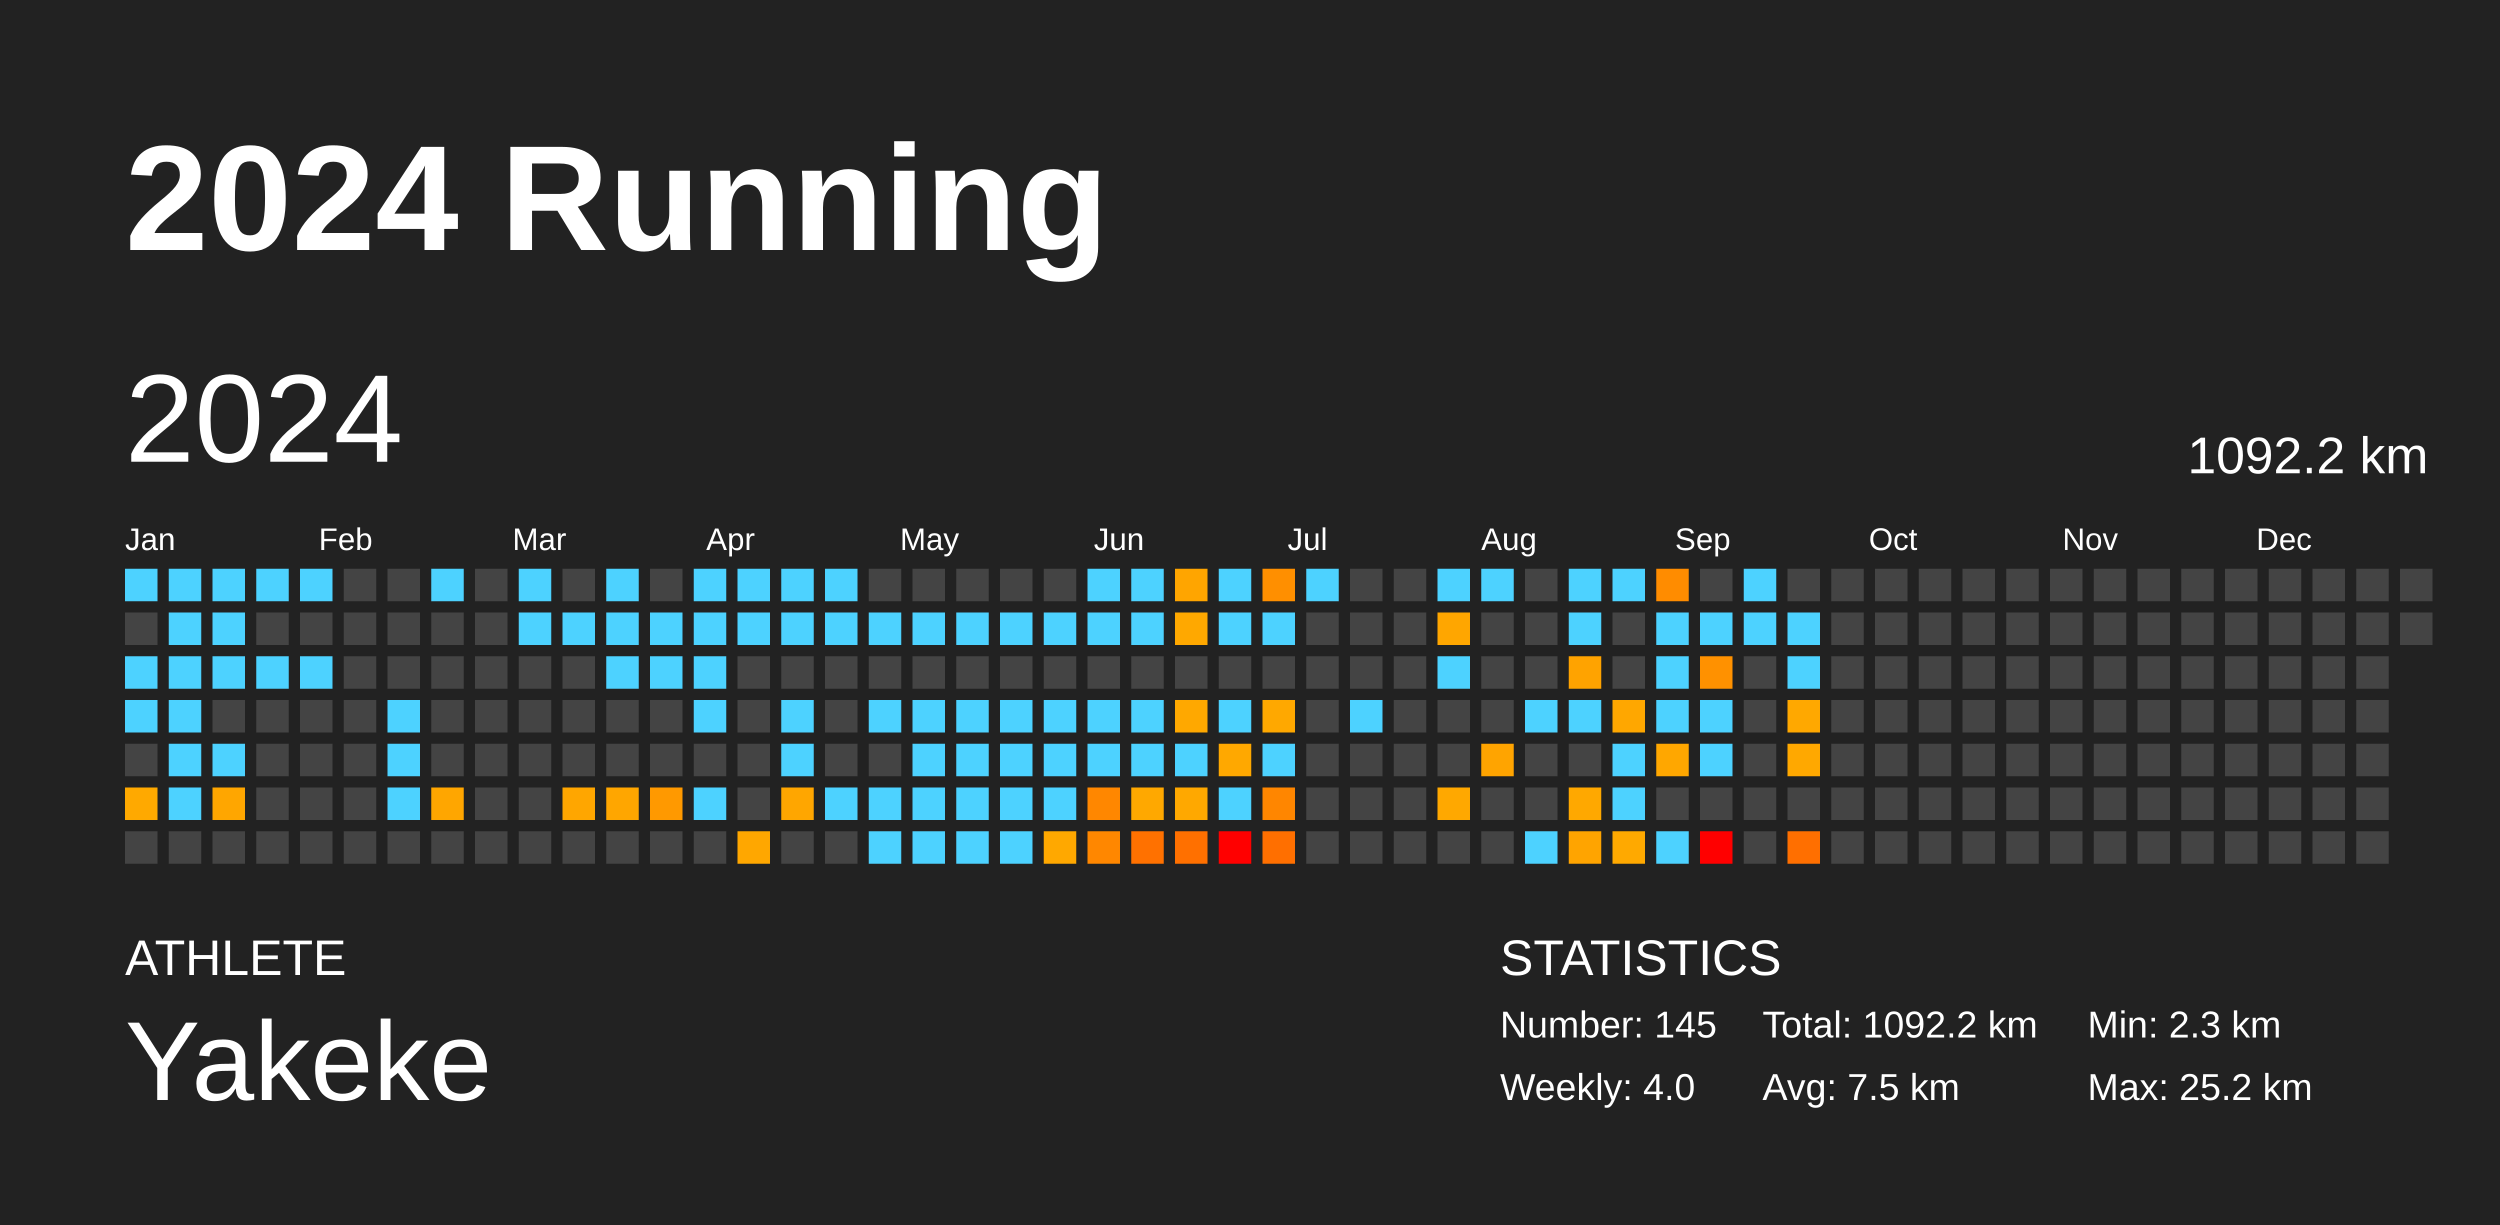
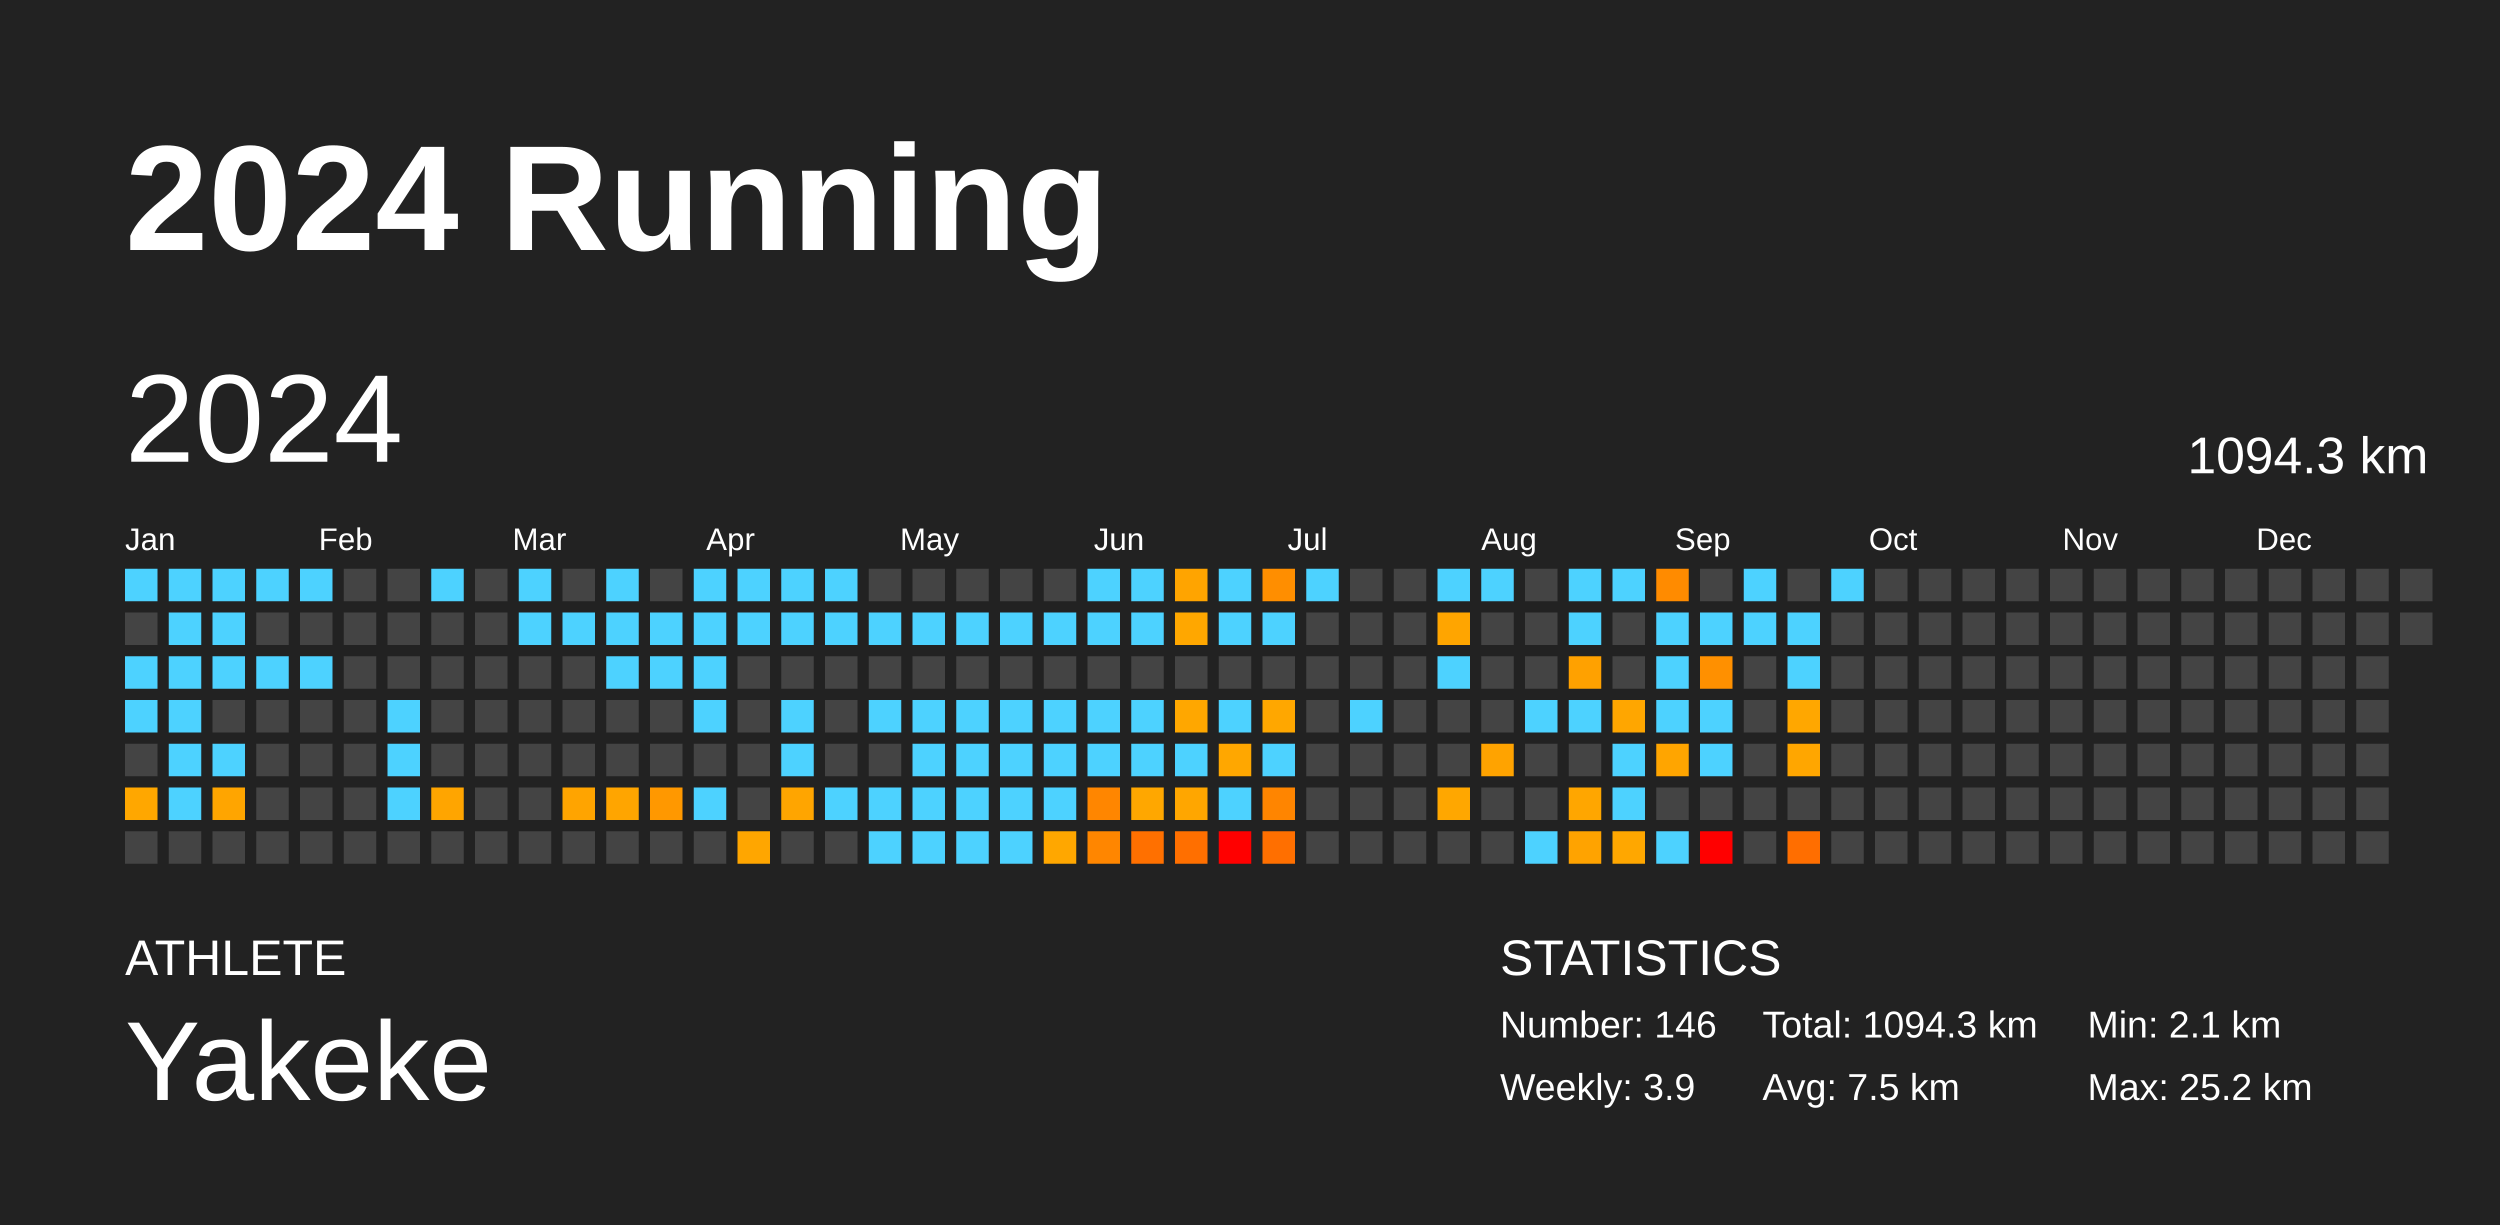
<svg xmlns="http://www.w3.org/2000/svg" baseProfile="full" height="98mm" version="1.1" viewBox="0,0,200,98" width="200mm">
  <defs />
  <rect fill="#222222" height="98" width="200" x="0" y="0" />
  <text fill="#FFFFFF" style="font-size:12px; font-family:Arial; font-weight:bold;" x="10" y="20">2024 Running</text>
  <text fill="#FFFFFF" style="font-size:4px; font-family:Arial" x="10" y="78">ATHLETE</text>
  <text fill="#FFFFFF" style="font-size:9px; font-family:Arial" x="10" y="88">Yakeke</text>
  <text fill="#FFFFFF" style="font-size:4px; font-family:Arial" x="120" y="78">STATISTICS</text>
-   <text fill="#FFFFFF" style="font-size:3px; font-family:Arial" x="120" y="83">Number: 145</text>
-   <text fill="#FFFFFF" style="font-size:3px; font-family:Arial" x="120" y="88">Weekly: 4.0</text>
-   <text fill="#FFFFFF" style="font-size:3px; font-family:Arial" x="141" y="83">Total: 1092.2 km</text>
+   <text fill="#FFFFFF" style="font-size:3px; font-family:Arial" x="120" y="83">Number: 146</text>
+   <text fill="#FFFFFF" style="font-size:3px; font-family:Arial" x="120" y="88">Weekly: 3.9</text>
+   <text fill="#FFFFFF" style="font-size:3px; font-family:Arial" x="141" y="83">Total: 1094.3 km</text>
  <text fill="#FFFFFF" style="font-size:3px; font-family:Arial" x="141" y="88">Avg: 7.5 km</text>
-   <text fill="#FFFFFF" style="font-size:3px; font-family:Arial" x="167" y="83">Min: 2.3 km</text>
+   <text fill="#FFFFFF" style="font-size:3px; font-family:Arial" x="167" y="83">Min: 2.1 km</text>
  <text fill="#FFFFFF" style="font-size:3px; font-family:Arial" x="167" y="88">Max: 25.2 km</text>
  <text dominant-baseline="hanging" fill="#FFFFFF" style="font-size:10.0px; font-family:Arial;" x="10" y="30">2024</text>
-   <text dominant-baseline="hanging" fill="#FFFFFF" style="font-size:4.125px; font-family:Arial;" x="175" y="35">1092.2 km</text>
+   <text dominant-baseline="hanging" fill="#FFFFFF" style="font-size:4.125px; font-family:Arial;" x="175" y="35">1094.3 km</text>
  <text fill="#FFFFFF" style="font-size:2.5px; font-family:Arial" x="10.0" y="44">Jan</text>
  <text fill="#FFFFFF" style="font-size:2.5px; font-family:Arial" x="25.5" y="44">Feb</text>
  <text fill="#FFFFFF" style="font-size:2.5px; font-family:Arial" x="41.0" y="44">Mar</text>
  <text fill="#FFFFFF" style="font-size:2.5px; font-family:Arial" x="56.5" y="44">Apr</text>
  <text fill="#FFFFFF" style="font-size:2.5px; font-family:Arial" x="72.0" y="44">May</text>
  <text fill="#FFFFFF" style="font-size:2.5px; font-family:Arial" x="87.5" y="44">Jun</text>
  <text fill="#FFFFFF" style="font-size:2.5px; font-family:Arial" x="103.0" y="44">Jul</text>
  <text fill="#FFFFFF" style="font-size:2.5px; font-family:Arial" x="118.5" y="44">Aug</text>
  <text fill="#FFFFFF" style="font-size:2.5px; font-family:Arial" x="134.0" y="44">Sep</text>
  <text fill="#FFFFFF" style="font-size:2.5px; font-family:Arial" x="149.5" y="44">Oct</text>
  <text fill="#FFFFFF" style="font-size:2.5px; font-family:Arial" x="165.0" y="44">Nov</text>
  <text fill="#FFFFFF" style="font-size:2.5px; font-family:Arial" x="180.5" y="44">Dec</text>
  <rect fill="#4dd2ff" height="2.6" width="2.6" x="10.0" y="45.5" />
  <rect fill="#444444" height="2.6" width="2.6" x="10.0" y="49.0" />
  <rect fill="#4dd2ff" height="2.6" width="2.6" x="10.0" y="52.5" />
  <rect fill="#4dd2ff" height="2.6" width="2.6" x="10.0" y="56.0" />
  <rect fill="#444444" height="2.6" width="2.6" x="10.0" y="59.5" />
-   <rect fill="#ffa900" height="2.6" width="2.6" x="10.0" y="63.0" />
+   <rect fill="#ffa700" height="2.6" width="2.6" x="10.0" y="63.0" />
  <rect fill="#444444" height="2.6" width="2.6" x="10.0" y="66.5" />
  <rect fill="#4dd2ff" height="2.6" width="2.6" x="13.5" y="45.5" />
  <rect fill="#4dd2ff" height="2.6" width="2.6" x="13.5" y="49.0" />
  <rect fill="#4dd2ff" height="2.6" width="2.6" x="13.5" y="52.5" />
  <rect fill="#4dd2ff" height="2.6" width="2.6" x="13.5" y="56.0" />
  <rect fill="#4dd2ff" height="2.6" width="2.6" x="13.5" y="59.5" />
  <rect fill="#4dd2ff" height="2.6" width="2.6" x="13.5" y="63.0" />
  <rect fill="#444444" height="2.6" width="2.6" x="13.5" y="66.5" />
  <rect fill="#4dd2ff" height="2.6" width="2.6" x="17.0" y="45.5" />
  <rect fill="#4dd2ff" height="2.6" width="2.6" x="17.0" y="49.0" />
  <rect fill="#4dd2ff" height="2.6" width="2.6" x="17.0" y="52.5" />
  <rect fill="#444444" height="2.6" width="2.6" x="17.0" y="56.0" />
  <rect fill="#4dd2ff" height="2.6" width="2.6" x="17.0" y="59.5" />
-   <rect fill="#ffa600" height="2.6" width="2.6" x="17.0" y="63.0" />
+   <rect fill="#ffa500" height="2.6" width="2.6" x="17.0" y="63.0" />
  <rect fill="#444444" height="2.6" width="2.6" x="17.0" y="66.5" />
  <rect fill="#4dd2ff" height="2.6" width="2.6" x="20.5" y="45.5" />
  <rect fill="#444444" height="2.6" width="2.6" x="20.5" y="49.0" />
  <rect fill="#4dd2ff" height="2.6" width="2.6" x="20.5" y="52.5" />
  <rect fill="#444444" height="2.6" width="2.6" x="20.5" y="56.0" />
  <rect fill="#444444" height="2.6" width="2.6" x="20.5" y="59.5" />
  <rect fill="#444444" height="2.6" width="2.6" x="20.5" y="63.0" />
  <rect fill="#444444" height="2.6" width="2.6" x="20.5" y="66.5" />
  <rect fill="#4dd2ff" height="2.6" width="2.6" x="24.0" y="45.5" />
  <rect fill="#444444" height="2.6" width="2.6" x="24.0" y="49.0" />
  <rect fill="#4dd2ff" height="2.6" width="2.6" x="24.0" y="52.5" />
  <rect fill="#444444" height="2.6" width="2.6" x="24.0" y="56.0" />
  <rect fill="#444444" height="2.6" width="2.6" x="24.0" y="59.5" />
  <rect fill="#444444" height="2.6" width="2.6" x="24.0" y="63.0" />
  <rect fill="#444444" height="2.6" width="2.6" x="24.0" y="66.5" />
  <rect fill="#444444" height="2.6" width="2.6" x="27.5" y="45.5" />
  <rect fill="#444444" height="2.6" width="2.6" x="27.5" y="49.0" />
  <rect fill="#444444" height="2.6" width="2.6" x="27.5" y="52.5" />
  <rect fill="#444444" height="2.6" width="2.6" x="27.5" y="56.0" />
  <rect fill="#444444" height="2.6" width="2.6" x="27.5" y="59.5" />
  <rect fill="#444444" height="2.6" width="2.6" x="27.5" y="63.0" />
  <rect fill="#444444" height="2.6" width="2.6" x="27.5" y="66.5" />
  <rect fill="#444444" height="2.6" width="2.6" x="31.0" y="45.5" />
  <rect fill="#444444" height="2.6" width="2.6" x="31.0" y="49.0" />
  <rect fill="#444444" height="2.6" width="2.6" x="31.0" y="52.5" />
  <rect fill="#4dd2ff" height="2.6" width="2.6" x="31.0" y="56.0" />
  <rect fill="#4dd2ff" height="2.6" width="2.6" x="31.0" y="59.5" />
  <rect fill="#4dd2ff" height="2.6" width="2.6" x="31.0" y="63.0" />
  <rect fill="#444444" height="2.6" width="2.6" x="31.0" y="66.5" />
  <rect fill="#4dd2ff" height="2.6" width="2.6" x="34.5" y="45.5" />
  <rect fill="#444444" height="2.6" width="2.6" x="34.5" y="49.0" />
  <rect fill="#444444" height="2.6" width="2.6" x="34.5" y="52.5" />
  <rect fill="#444444" height="2.6" width="2.6" x="34.5" y="56.0" />
  <rect fill="#444444" height="2.6" width="2.6" x="34.5" y="59.5" />
-   <rect fill="#ffa600" height="2.6" width="2.6" x="34.5" y="63.0" />
+   <rect fill="#ffa500" height="2.6" width="2.6" x="34.5" y="63.0" />
  <rect fill="#444444" height="2.6" width="2.6" x="34.5" y="66.5" />
  <rect fill="#444444" height="2.6" width="2.6" x="38.0" y="45.5" />
  <rect fill="#444444" height="2.6" width="2.6" x="38.0" y="49.0" />
  <rect fill="#444444" height="2.6" width="2.6" x="38.0" y="52.5" />
  <rect fill="#444444" height="2.6" width="2.6" x="38.0" y="56.0" />
  <rect fill="#444444" height="2.6" width="2.6" x="38.0" y="59.5" />
  <rect fill="#444444" height="2.6" width="2.6" x="38.0" y="63.0" />
  <rect fill="#444444" height="2.6" width="2.6" x="38.0" y="66.5" />
  <rect fill="#4dd2ff" height="2.6" width="2.6" x="41.5" y="45.5" />
  <rect fill="#4dd2ff" height="2.6" width="2.6" x="41.5" y="49.0" />
  <rect fill="#444444" height="2.6" width="2.6" x="41.5" y="52.5" />
  <rect fill="#444444" height="2.6" width="2.6" x="41.5" y="56.0" />
  <rect fill="#444444" height="2.6" width="2.6" x="41.5" y="59.5" />
  <rect fill="#444444" height="2.6" width="2.6" x="41.5" y="63.0" />
  <rect fill="#444444" height="2.6" width="2.6" x="41.5" y="66.5" />
  <rect fill="#444444" height="2.6" width="2.6" x="45.0" y="45.5" />
  <rect fill="#4dd2ff" height="2.6" width="2.6" x="45.0" y="49.0" />
  <rect fill="#444444" height="2.6" width="2.6" x="45.0" y="52.5" />
  <rect fill="#444444" height="2.6" width="2.6" x="45.0" y="56.0" />
  <rect fill="#444444" height="2.6" width="2.6" x="45.0" y="59.5" />
-   <rect fill="#ffa600" height="2.6" width="2.6" x="45.0" y="63.0" />
+   <rect fill="#ffa400" height="2.6" width="2.6" x="45.0" y="63.0" />
  <rect fill="#444444" height="2.6" width="2.6" x="45.0" y="66.5" />
  <rect fill="#4dd2ff" height="2.6" width="2.6" x="48.5" y="45.5" />
  <rect fill="#4dd2ff" height="2.6" width="2.6" x="48.5" y="49.0" />
  <rect fill="#4dd2ff" height="2.6" width="2.6" x="48.5" y="52.5" />
  <rect fill="#444444" height="2.6" width="2.6" x="48.5" y="56.0" />
  <rect fill="#444444" height="2.6" width="2.6" x="48.5" y="59.5" />
-   <rect fill="#ffa600" height="2.6" width="2.6" x="48.5" y="63.0" />
+   <rect fill="#ffa500" height="2.6" width="2.6" x="48.5" y="63.0" />
  <rect fill="#444444" height="2.6" width="2.6" x="48.5" y="66.5" />
  <rect fill="#444444" height="2.6" width="2.6" x="52.0" y="45.5" />
  <rect fill="#4dd2ff" height="2.6" width="2.6" x="52.0" y="49.0" />
  <rect fill="#4dd2ff" height="2.6" width="2.6" x="52.0" y="52.5" />
  <rect fill="#444444" height="2.6" width="2.6" x="52.0" y="56.0" />
  <rect fill="#444444" height="2.6" width="2.6" x="52.0" y="59.5" />
-   <rect fill="#ff9900" height="2.6" width="2.6" x="52.0" y="63.0" />
+   <rect fill="#ff9800" height="2.6" width="2.6" x="52.0" y="63.0" />
  <rect fill="#444444" height="2.6" width="2.6" x="52.0" y="66.5" />
  <rect fill="#4dd2ff" height="2.6" width="2.6" x="55.5" y="45.5" />
  <rect fill="#4dd2ff" height="2.6" width="2.6" x="55.5" y="49.0" />
  <rect fill="#4dd2ff" height="2.6" width="2.6" x="55.5" y="52.5" />
  <rect fill="#4dd2ff" height="2.6" width="2.6" x="55.5" y="56.0" />
  <rect fill="#444444" height="2.6" width="2.6" x="55.5" y="59.5" />
  <rect fill="#4dd2ff" height="2.6" width="2.6" x="55.5" y="63.0" />
  <rect fill="#444444" height="2.6" width="2.6" x="55.5" y="66.5" />
  <rect fill="#4dd2ff" height="2.6" width="2.6" x="59.0" y="45.5" />
  <rect fill="#4dd2ff" height="2.6" width="2.6" x="59.0" y="49.0" />
  <rect fill="#444444" height="2.6" width="2.6" x="59.0" y="52.5" />
  <rect fill="#444444" height="2.6" width="2.6" x="59.0" y="56.0" />
  <rect fill="#444444" height="2.6" width="2.6" x="59.0" y="59.5" />
  <rect fill="#444444" height="2.6" width="2.6" x="59.0" y="63.0" />
-   <rect fill="#ffa700" height="2.6" width="2.6" x="59.0" y="66.5" />
+   <rect fill="#ffa600" height="2.6" width="2.6" x="59.0" y="66.5" />
  <rect fill="#4dd2ff" height="2.6" width="2.6" x="62.5" y="45.5" />
  <rect fill="#4dd2ff" height="2.6" width="2.6" x="62.5" y="49.0" />
  <rect fill="#444444" height="2.6" width="2.6" x="62.5" y="52.5" />
  <rect fill="#4dd2ff" height="2.6" width="2.6" x="62.5" y="56.0" />
  <rect fill="#4dd2ff" height="2.6" width="2.6" x="62.5" y="59.5" />
-   <rect fill="#ffa600" height="2.6" width="2.6" x="62.5" y="63.0" />
+   <rect fill="#ffa500" height="2.6" width="2.6" x="62.5" y="63.0" />
  <rect fill="#444444" height="2.6" width="2.6" x="62.5" y="66.5" />
  <rect fill="#4dd2ff" height="2.6" width="2.6" x="66.0" y="45.5" />
  <rect fill="#4dd2ff" height="2.6" width="2.6" x="66.0" y="49.0" />
  <rect fill="#444444" height="2.6" width="2.6" x="66.0" y="52.5" />
  <rect fill="#444444" height="2.6" width="2.6" x="66.0" y="56.0" />
  <rect fill="#444444" height="2.6" width="2.6" x="66.0" y="59.5" />
  <rect fill="#4dd2ff" height="2.6" width="2.6" x="66.0" y="63.0" />
  <rect fill="#444444" height="2.6" width="2.6" x="66.0" y="66.5" />
  <rect fill="#444444" height="2.6" width="2.6" x="69.5" y="45.5" />
  <rect fill="#4dd2ff" height="2.6" width="2.6" x="69.5" y="49.0" />
  <rect fill="#444444" height="2.6" width="2.6" x="69.5" y="52.5" />
  <rect fill="#4dd2ff" height="2.6" width="2.6" x="69.5" y="56.0" />
  <rect fill="#444444" height="2.6" width="2.6" x="69.5" y="59.5" />
  <rect fill="#4dd2ff" height="2.6" width="2.6" x="69.5" y="63.0" />
  <rect fill="#4dd2ff" height="2.6" width="2.6" x="69.5" y="66.5" />
  <rect fill="#444444" height="2.6" width="2.6" x="73.0" y="45.5" />
  <rect fill="#4dd2ff" height="2.6" width="2.6" x="73.0" y="49.0" />
  <rect fill="#444444" height="2.6" width="2.6" x="73.0" y="52.5" />
  <rect fill="#4dd2ff" height="2.6" width="2.6" x="73.0" y="56.0" />
  <rect fill="#4dd2ff" height="2.6" width="2.6" x="73.0" y="59.5" />
  <rect fill="#4dd2ff" height="2.6" width="2.6" x="73.0" y="63.0" />
  <rect fill="#4dd2ff" height="2.6" width="2.6" x="73.0" y="66.5" />
  <rect fill="#444444" height="2.6" width="2.6" x="76.5" y="45.5" />
  <rect fill="#4dd2ff" height="2.6" width="2.6" x="76.5" y="49.0" />
  <rect fill="#444444" height="2.6" width="2.6" x="76.5" y="52.5" />
  <rect fill="#4dd2ff" height="2.6" width="2.6" x="76.5" y="56.0" />
  <rect fill="#4dd2ff" height="2.6" width="2.6" x="76.5" y="59.5" />
  <rect fill="#4dd2ff" height="2.6" width="2.6" x="76.5" y="63.0" />
  <rect fill="#4dd2ff" height="2.6" width="2.6" x="76.5" y="66.5" />
  <rect fill="#444444" height="2.6" width="2.6" x="80.0" y="45.5" />
  <rect fill="#4dd2ff" height="2.6" width="2.6" x="80.0" y="49.0" />
  <rect fill="#444444" height="2.6" width="2.6" x="80.0" y="52.5" />
  <rect fill="#4dd2ff" height="2.6" width="2.6" x="80.0" y="56.0" />
  <rect fill="#4dd2ff" height="2.6" width="2.6" x="80.0" y="59.5" />
  <rect fill="#4dd2ff" height="2.6" width="2.6" x="80.0" y="63.0" />
  <rect fill="#4dd2ff" height="2.6" width="2.6" x="80.0" y="66.5" />
  <rect fill="#444444" height="2.6" width="2.6" x="83.5" y="45.5" />
  <rect fill="#4dd2ff" height="2.6" width="2.6" x="83.5" y="49.0" />
  <rect fill="#444444" height="2.6" width="2.6" x="83.5" y="52.5" />
  <rect fill="#4dd2ff" height="2.6" width="2.6" x="83.5" y="56.0" />
  <rect fill="#4dd2ff" height="2.6" width="2.6" x="83.5" y="59.5" />
  <rect fill="#4dd2ff" height="2.6" width="2.6" x="83.5" y="63.0" />
-   <rect fill="#ffa800" height="2.6" width="2.6" x="83.5" y="66.5" />
+   <rect fill="#ffa700" height="2.6" width="2.6" x="83.5" y="66.5" />
  <rect fill="#4dd2ff" height="2.6" width="2.6" x="87.0" y="45.5" />
  <rect fill="#4dd2ff" height="2.6" width="2.6" x="87.0" y="49.0" />
  <rect fill="#444444" height="2.6" width="2.6" x="87.0" y="52.5" />
  <rect fill="#4dd2ff" height="2.6" width="2.6" x="87.0" y="56.0" />
  <rect fill="#4dd2ff" height="2.6" width="2.6" x="87.0" y="59.5" />
-   <rect fill="#ff8700" height="2.6" width="2.6" x="87.0" y="63.0" />
-   <rect fill="#ff8700" height="2.6" width="2.6" x="87.0" y="66.5" />
+   <rect fill="#ff8600" height="2.6" width="2.6" x="87.0" y="63.0" />
+   <rect fill="#ff8600" height="2.6" width="2.6" x="87.0" y="66.5" />
  <rect fill="#4dd2ff" height="2.6" width="2.6" x="90.5" y="45.5" />
  <rect fill="#4dd2ff" height="2.6" width="2.6" x="90.5" y="49.0" />
  <rect fill="#444444" height="2.6" width="2.6" x="90.5" y="52.5" />
  <rect fill="#4dd2ff" height="2.6" width="2.6" x="90.5" y="56.0" />
  <rect fill="#4dd2ff" height="2.6" width="2.6" x="90.5" y="59.5" />
-   <rect fill="#ffa800" height="2.6" width="2.6" x="90.5" y="63.0" />
-   <rect fill="#ff7100" height="2.6" width="2.6" x="90.5" y="66.5" />
-   <rect fill="#ffa500" height="2.6" width="2.6" x="94.0" y="45.5" />
-   <rect fill="#ffa800" height="2.6" width="2.6" x="94.0" y="49.0" />
+   <rect fill="#ffa700" height="2.6" width="2.6" x="90.5" y="63.0" />
+   <rect fill="#ff7000" height="2.6" width="2.6" x="90.5" y="66.5" />
+   <rect fill="#ffa400" height="2.6" width="2.6" x="94.0" y="45.5" />
+   <rect fill="#ffa700" height="2.6" width="2.6" x="94.0" y="49.0" />
  <rect fill="#444444" height="2.6" width="2.6" x="94.0" y="52.5" />
-   <rect fill="#ffa800" height="2.6" width="2.6" x="94.0" y="56.0" />
+   <rect fill="#ffa700" height="2.6" width="2.6" x="94.0" y="56.0" />
  <rect fill="#4dd2ff" height="2.6" width="2.6" x="94.0" y="59.5" />
-   <rect fill="#ffa800" height="2.6" width="2.6" x="94.0" y="63.0" />
-   <rect fill="#ff7000" height="2.6" width="2.6" x="94.0" y="66.5" />
+   <rect fill="#ffa600" height="2.6" width="2.6" x="94.0" y="63.0" />
+   <rect fill="#ff6f00" height="2.6" width="2.6" x="94.0" y="66.5" />
  <rect fill="#4dd2ff" height="2.6" width="2.6" x="97.5" y="45.5" />
  <rect fill="#4dd2ff" height="2.6" width="2.6" x="97.5" y="49.0" />
  <rect fill="#444444" height="2.6" width="2.6" x="97.5" y="52.5" />
  <rect fill="#4dd2ff" height="2.6" width="2.6" x="97.5" y="56.0" />
-   <rect fill="#ffa800" height="2.6" width="2.6" x="97.5" y="59.5" />
+   <rect fill="#ffa700" height="2.6" width="2.6" x="97.5" y="59.5" />
  <rect fill="#4dd2ff" height="2.6" width="2.6" x="97.5" y="63.0" />
  <rect fill="red" height="2.6" width="2.6" x="97.5" y="66.5" />
-   <rect fill="#ff8f00" height="2.6" width="2.6" x="101.0" y="45.5" />
+   <rect fill="#ff8e00" height="2.6" width="2.6" x="101.0" y="45.5" />
  <rect fill="#4dd2ff" height="2.6" width="2.6" x="101.0" y="49.0" />
  <rect fill="#444444" height="2.6" width="2.6" x="101.0" y="52.5" />
-   <rect fill="#ffa800" height="2.6" width="2.6" x="101.0" y="56.0" />
+   <rect fill="#ffa700" height="2.6" width="2.6" x="101.0" y="56.0" />
  <rect fill="#4dd2ff" height="2.6" width="2.6" x="101.0" y="59.5" />
-   <rect fill="#ff8600" height="2.6" width="2.6" x="101.0" y="63.0" />
+   <rect fill="#ff8500" height="2.6" width="2.6" x="101.0" y="63.0" />
  <rect fill="#ff6f00" height="2.6" width="2.6" x="101.0" y="66.5" />
  <rect fill="#4dd2ff" height="2.6" width="2.6" x="104.5" y="45.5" />
  <rect fill="#444444" height="2.6" width="2.6" x="104.5" y="49.0" />
  <rect fill="#444444" height="2.6" width="2.6" x="104.5" y="52.5" />
  <rect fill="#444444" height="2.6" width="2.6" x="104.5" y="56.0" />
  <rect fill="#444444" height="2.6" width="2.6" x="104.5" y="59.5" />
  <rect fill="#444444" height="2.6" width="2.6" x="104.5" y="63.0" />
  <rect fill="#444444" height="2.6" width="2.6" x="104.5" y="66.5" />
  <rect fill="#444444" height="2.6" width="2.6" x="108.0" y="45.5" />
  <rect fill="#444444" height="2.6" width="2.6" x="108.0" y="49.0" />
  <rect fill="#444444" height="2.6" width="2.6" x="108.0" y="52.5" />
  <rect fill="#4dd2ff" height="2.6" width="2.6" x="108.0" y="56.0" />
  <rect fill="#444444" height="2.6" width="2.6" x="108.0" y="59.5" />
  <rect fill="#444444" height="2.6" width="2.6" x="108.0" y="63.0" />
  <rect fill="#444444" height="2.6" width="2.6" x="108.0" y="66.5" />
  <rect fill="#444444" height="2.6" width="2.6" x="111.5" y="45.5" />
  <rect fill="#444444" height="2.6" width="2.6" x="111.5" y="49.0" />
  <rect fill="#444444" height="2.6" width="2.6" x="111.5" y="52.5" />
  <rect fill="#444444" height="2.6" width="2.6" x="111.5" y="56.0" />
  <rect fill="#444444" height="2.6" width="2.6" x="111.5" y="59.5" />
  <rect fill="#444444" height="2.6" width="2.6" x="111.5" y="63.0" />
  <rect fill="#444444" height="2.6" width="2.6" x="111.5" y="66.5" />
  <rect fill="#4dd2ff" height="2.6" width="2.6" x="115.0" y="45.5" />
-   <rect fill="#ffa600" height="2.6" width="2.6" x="115.0" y="49.0" />
+   <rect fill="#ffa500" height="2.6" width="2.6" x="115.0" y="49.0" />
  <rect fill="#4dd2ff" height="2.6" width="2.6" x="115.0" y="52.5" />
  <rect fill="#444444" height="2.6" width="2.6" x="115.0" y="56.0" />
  <rect fill="#444444" height="2.6" width="2.6" x="115.0" y="59.5" />
-   <rect fill="#ffa800" height="2.6" width="2.6" x="115.0" y="63.0" />
+   <rect fill="#ffa700" height="2.6" width="2.6" x="115.0" y="63.0" />
  <rect fill="#444444" height="2.6" width="2.6" x="115.0" y="66.5" />
  <rect fill="#4dd2ff" height="2.6" width="2.6" x="118.5" y="45.5" />
  <rect fill="#444444" height="2.6" width="2.6" x="118.5" y="49.0" />
  <rect fill="#444444" height="2.6" width="2.6" x="118.5" y="52.5" />
  <rect fill="#444444" height="2.6" width="2.6" x="118.5" y="56.0" />
-   <rect fill="#ffa400" height="2.6" width="2.6" x="118.5" y="59.5" />
+   <rect fill="#ffa300" height="2.6" width="2.6" x="118.5" y="59.5" />
  <rect fill="#444444" height="2.6" width="2.6" x="118.5" y="63.0" />
  <rect fill="#444444" height="2.6" width="2.6" x="118.5" y="66.5" />
  <rect fill="#444444" height="2.6" width="2.6" x="122.0" y="45.5" />
  <rect fill="#444444" height="2.6" width="2.6" x="122.0" y="49.0" />
  <rect fill="#444444" height="2.6" width="2.6" x="122.0" y="52.5" />
  <rect fill="#4dd2ff" height="2.6" width="2.6" x="122.0" y="56.0" />
  <rect fill="#444444" height="2.6" width="2.6" x="122.0" y="59.5" />
  <rect fill="#444444" height="2.6" width="2.6" x="122.0" y="63.0" />
  <rect fill="#4dd2ff" height="2.6" width="2.6" x="122.0" y="66.5" />
  <rect fill="#4dd2ff" height="2.6" width="2.6" x="125.5" y="45.5" />
  <rect fill="#4dd2ff" height="2.6" width="2.6" x="125.5" y="49.0" />
-   <rect fill="#ffa300" height="2.6" width="2.6" x="125.5" y="52.5" />
+   <rect fill="#ffa100" height="2.6" width="2.6" x="125.5" y="52.5" />
  <rect fill="#4dd2ff" height="2.6" width="2.6" x="125.5" y="56.0" />
  <rect fill="#444444" height="2.6" width="2.6" x="125.5" y="59.5" />
-   <rect fill="#ffa800" height="2.6" width="2.6" x="125.5" y="63.0" />
-   <rect fill="#ffa400" height="2.6" width="2.6" x="125.5" y="66.5" />
+   <rect fill="#ffa600" height="2.6" width="2.6" x="125.5" y="63.0" />
+   <rect fill="#ffa300" height="2.6" width="2.6" x="125.5" y="66.5" />
  <rect fill="#4dd2ff" height="2.6" width="2.6" x="129.0" y="45.5" />
  <rect fill="#444444" height="2.6" width="2.6" x="129.0" y="49.0" />
  <rect fill="#444444" height="2.6" width="2.6" x="129.0" y="52.5" />
-   <rect fill="#ffa700" height="2.6" width="2.6" x="129.0" y="56.0" />
+   <rect fill="#ffa600" height="2.6" width="2.6" x="129.0" y="56.0" />
  <rect fill="#4dd2ff" height="2.6" width="2.6" x="129.0" y="59.5" />
  <rect fill="#4dd2ff" height="2.6" width="2.6" x="129.0" y="63.0" />
-   <rect fill="#ffa900" height="2.6" width="2.6" x="129.0" y="66.5" />
-   <rect fill="#ff8c00" height="2.6" width="2.6" x="132.5" y="45.5" />
+   <rect fill="#ffa700" height="2.6" width="2.6" x="129.0" y="66.5" />
+   <rect fill="#ff8b00" height="2.6" width="2.6" x="132.5" y="45.5" />
  <rect fill="#4dd2ff" height="2.6" width="2.6" x="132.5" y="49.0" />
  <rect fill="#4dd2ff" height="2.6" width="2.6" x="132.5" y="52.5" />
  <rect fill="#4dd2ff" height="2.6" width="2.6" x="132.5" y="56.0" />
-   <rect fill="#ffa700" height="2.6" width="2.6" x="132.5" y="59.5" />
+   <rect fill="#ffa500" height="2.6" width="2.6" x="132.5" y="59.5" />
  <rect fill="#444444" height="2.6" width="2.6" x="132.5" y="63.0" />
  <rect fill="#4dd2ff" height="2.6" width="2.6" x="132.5" y="66.5" />
  <rect fill="#444444" height="2.6" width="2.6" x="136.0" y="45.5" />
  <rect fill="#4dd2ff" height="2.6" width="2.6" x="136.0" y="49.0" />
-   <rect fill="#ff9100" height="2.6" width="2.6" x="136.0" y="52.5" />
+   <rect fill="#ff9000" height="2.6" width="2.6" x="136.0" y="52.5" />
  <rect fill="#4dd2ff" height="2.6" width="2.6" x="136.0" y="56.0" />
  <rect fill="#4dd2ff" height="2.6" width="2.6" x="136.0" y="59.5" />
  <rect fill="#444444" height="2.6" width="2.6" x="136.0" y="63.0" />
  <rect fill="red" height="2.6" width="2.6" x="136.0" y="66.5" />
  <rect fill="#4dd2ff" height="2.6" width="2.6" x="139.5" y="45.5" />
  <rect fill="#4dd2ff" height="2.6" width="2.6" x="139.5" y="49.0" />
  <rect fill="#444444" height="2.6" width="2.6" x="139.5" y="52.5" />
  <rect fill="#444444" height="2.6" width="2.6" x="139.5" y="56.0" />
  <rect fill="#444444" height="2.6" width="2.6" x="139.5" y="59.5" />
  <rect fill="#444444" height="2.6" width="2.6" x="139.5" y="63.0" />
  <rect fill="#444444" height="2.6" width="2.6" x="139.5" y="66.5" />
  <rect fill="#444444" height="2.6" width="2.6" x="143.0" y="45.5" />
  <rect fill="#4dd2ff" height="2.6" width="2.6" x="143.0" y="49.0" />
  <rect fill="#4dd2ff" height="2.6" width="2.6" x="143.0" y="52.5" />
-   <rect fill="#ffa800" height="2.6" width="2.6" x="143.0" y="56.0" />
-   <rect fill="#ffa800" height="2.6" width="2.6" x="143.0" y="59.5" />
+   <rect fill="#ffa700" height="2.6" width="2.6" x="143.0" y="56.0" />
+   <rect fill="#ffa600" height="2.6" width="2.6" x="143.0" y="59.5" />
  <rect fill="#444444" height="2.6" width="2.6" x="143.0" y="63.0" />
-   <rect fill="#ff6f00" height="2.6" width="2.6" x="143.0" y="66.5" />
-   <rect fill="#444444" height="2.6" width="2.6" x="146.5" y="45.5" />
+   <rect fill="#ff6e00" height="2.6" width="2.6" x="143.0" y="66.5" />
+   <rect fill="#4dd2ff" height="2.6" width="2.6" x="146.5" y="45.5" />
  <rect fill="#444444" height="2.6" width="2.6" x="146.5" y="49.0" />
  <rect fill="#444444" height="2.6" width="2.6" x="146.5" y="52.5" />
  <rect fill="#444444" height="2.6" width="2.6" x="146.5" y="56.0" />
  <rect fill="#444444" height="2.6" width="2.6" x="146.5" y="59.5" />
  <rect fill="#444444" height="2.6" width="2.6" x="146.5" y="63.0" />
  <rect fill="#444444" height="2.6" width="2.6" x="146.5" y="66.5" />
  <rect fill="#444444" height="2.6" width="2.6" x="150.0" y="45.5" />
  <rect fill="#444444" height="2.6" width="2.6" x="150.0" y="49.0" />
  <rect fill="#444444" height="2.6" width="2.6" x="150.0" y="52.5" />
  <rect fill="#444444" height="2.6" width="2.6" x="150.0" y="56.0" />
  <rect fill="#444444" height="2.6" width="2.6" x="150.0" y="59.5" />
  <rect fill="#444444" height="2.6" width="2.6" x="150.0" y="63.0" />
  <rect fill="#444444" height="2.6" width="2.6" x="150.0" y="66.5" />
  <rect fill="#444444" height="2.6" width="2.6" x="153.5" y="45.5" />
  <rect fill="#444444" height="2.6" width="2.6" x="153.5" y="49.0" />
  <rect fill="#444444" height="2.6" width="2.6" x="153.5" y="52.5" />
  <rect fill="#444444" height="2.6" width="2.6" x="153.5" y="56.0" />
  <rect fill="#444444" height="2.6" width="2.6" x="153.5" y="59.5" />
  <rect fill="#444444" height="2.6" width="2.6" x="153.5" y="63.0" />
  <rect fill="#444444" height="2.6" width="2.6" x="153.5" y="66.5" />
  <rect fill="#444444" height="2.6" width="2.6" x="157.0" y="45.5" />
  <rect fill="#444444" height="2.6" width="2.6" x="157.0" y="49.0" />
  <rect fill="#444444" height="2.6" width="2.6" x="157.0" y="52.5" />
  <rect fill="#444444" height="2.6" width="2.6" x="157.0" y="56.0" />
  <rect fill="#444444" height="2.6" width="2.6" x="157.0" y="59.5" />
  <rect fill="#444444" height="2.6" width="2.6" x="157.0" y="63.0" />
  <rect fill="#444444" height="2.6" width="2.6" x="157.0" y="66.5" />
  <rect fill="#444444" height="2.6" width="2.6" x="160.5" y="45.5" />
  <rect fill="#444444" height="2.6" width="2.6" x="160.5" y="49.0" />
  <rect fill="#444444" height="2.6" width="2.6" x="160.5" y="52.5" />
  <rect fill="#444444" height="2.6" width="2.6" x="160.5" y="56.0" />
  <rect fill="#444444" height="2.6" width="2.6" x="160.5" y="59.5" />
  <rect fill="#444444" height="2.6" width="2.6" x="160.5" y="63.0" />
  <rect fill="#444444" height="2.6" width="2.6" x="160.5" y="66.5" />
  <rect fill="#444444" height="2.6" width="2.6" x="164.0" y="45.5" />
  <rect fill="#444444" height="2.6" width="2.6" x="164.0" y="49.0" />
  <rect fill="#444444" height="2.6" width="2.6" x="164.0" y="52.5" />
  <rect fill="#444444" height="2.6" width="2.6" x="164.0" y="56.0" />
  <rect fill="#444444" height="2.6" width="2.6" x="164.0" y="59.5" />
  <rect fill="#444444" height="2.6" width="2.6" x="164.0" y="63.0" />
  <rect fill="#444444" height="2.6" width="2.6" x="164.0" y="66.5" />
  <rect fill="#444444" height="2.6" width="2.6" x="167.5" y="45.5" />
  <rect fill="#444444" height="2.6" width="2.6" x="167.5" y="49.0" />
  <rect fill="#444444" height="2.6" width="2.6" x="167.5" y="52.5" />
  <rect fill="#444444" height="2.6" width="2.6" x="167.5" y="56.0" />
  <rect fill="#444444" height="2.6" width="2.6" x="167.5" y="59.5" />
  <rect fill="#444444" height="2.6" width="2.6" x="167.5" y="63.0" />
  <rect fill="#444444" height="2.6" width="2.6" x="167.5" y="66.5" />
  <rect fill="#444444" height="2.6" width="2.6" x="171.0" y="45.5" />
  <rect fill="#444444" height="2.6" width="2.6" x="171.0" y="49.0" />
  <rect fill="#444444" height="2.6" width="2.6" x="171.0" y="52.5" />
  <rect fill="#444444" height="2.6" width="2.6" x="171.0" y="56.0" />
  <rect fill="#444444" height="2.6" width="2.6" x="171.0" y="59.5" />
  <rect fill="#444444" height="2.6" width="2.6" x="171.0" y="63.0" />
  <rect fill="#444444" height="2.6" width="2.6" x="171.0" y="66.5" />
  <rect fill="#444444" height="2.6" width="2.6" x="174.5" y="45.5" />
  <rect fill="#444444" height="2.6" width="2.6" x="174.5" y="49.0" />
  <rect fill="#444444" height="2.6" width="2.6" x="174.5" y="52.5" />
  <rect fill="#444444" height="2.6" width="2.6" x="174.5" y="56.0" />
  <rect fill="#444444" height="2.6" width="2.6" x="174.5" y="59.5" />
  <rect fill="#444444" height="2.6" width="2.6" x="174.5" y="63.0" />
  <rect fill="#444444" height="2.6" width="2.6" x="174.5" y="66.5" />
  <rect fill="#444444" height="2.6" width="2.6" x="178.0" y="45.5" />
  <rect fill="#444444" height="2.6" width="2.6" x="178.0" y="49.0" />
  <rect fill="#444444" height="2.6" width="2.6" x="178.0" y="52.5" />
  <rect fill="#444444" height="2.6" width="2.6" x="178.0" y="56.0" />
  <rect fill="#444444" height="2.6" width="2.6" x="178.0" y="59.5" />
  <rect fill="#444444" height="2.6" width="2.6" x="178.0" y="63.0" />
  <rect fill="#444444" height="2.6" width="2.6" x="178.0" y="66.5" />
  <rect fill="#444444" height="2.6" width="2.6" x="181.5" y="45.5" />
  <rect fill="#444444" height="2.6" width="2.6" x="181.5" y="49.0" />
  <rect fill="#444444" height="2.6" width="2.6" x="181.5" y="52.5" />
  <rect fill="#444444" height="2.6" width="2.6" x="181.5" y="56.0" />
  <rect fill="#444444" height="2.6" width="2.6" x="181.5" y="59.5" />
  <rect fill="#444444" height="2.6" width="2.6" x="181.5" y="63.0" />
  <rect fill="#444444" height="2.6" width="2.6" x="181.5" y="66.5" />
  <rect fill="#444444" height="2.6" width="2.6" x="185.0" y="45.5" />
  <rect fill="#444444" height="2.6" width="2.6" x="185.0" y="49.0" />
  <rect fill="#444444" height="2.6" width="2.6" x="185.0" y="52.5" />
  <rect fill="#444444" height="2.6" width="2.6" x="185.0" y="56.0" />
  <rect fill="#444444" height="2.6" width="2.6" x="185.0" y="59.5" />
  <rect fill="#444444" height="2.6" width="2.6" x="185.0" y="63.0" />
  <rect fill="#444444" height="2.6" width="2.6" x="185.0" y="66.5" />
  <rect fill="#444444" height="2.6" width="2.6" x="188.5" y="45.5" />
  <rect fill="#444444" height="2.6" width="2.6" x="188.5" y="49.0" />
  <rect fill="#444444" height="2.6" width="2.6" x="188.5" y="52.5" />
  <rect fill="#444444" height="2.6" width="2.6" x="188.5" y="56.0" />
  <rect fill="#444444" height="2.6" width="2.6" x="188.5" y="59.5" />
  <rect fill="#444444" height="2.6" width="2.6" x="188.5" y="63.0" />
  <rect fill="#444444" height="2.6" width="2.6" x="188.5" y="66.5" />
  <rect fill="#444444" height="2.6" width="2.6" x="192.0" y="45.5" />
  <rect fill="#444444" height="2.6" width="2.6" x="192.0" y="49.0" />
</svg>
